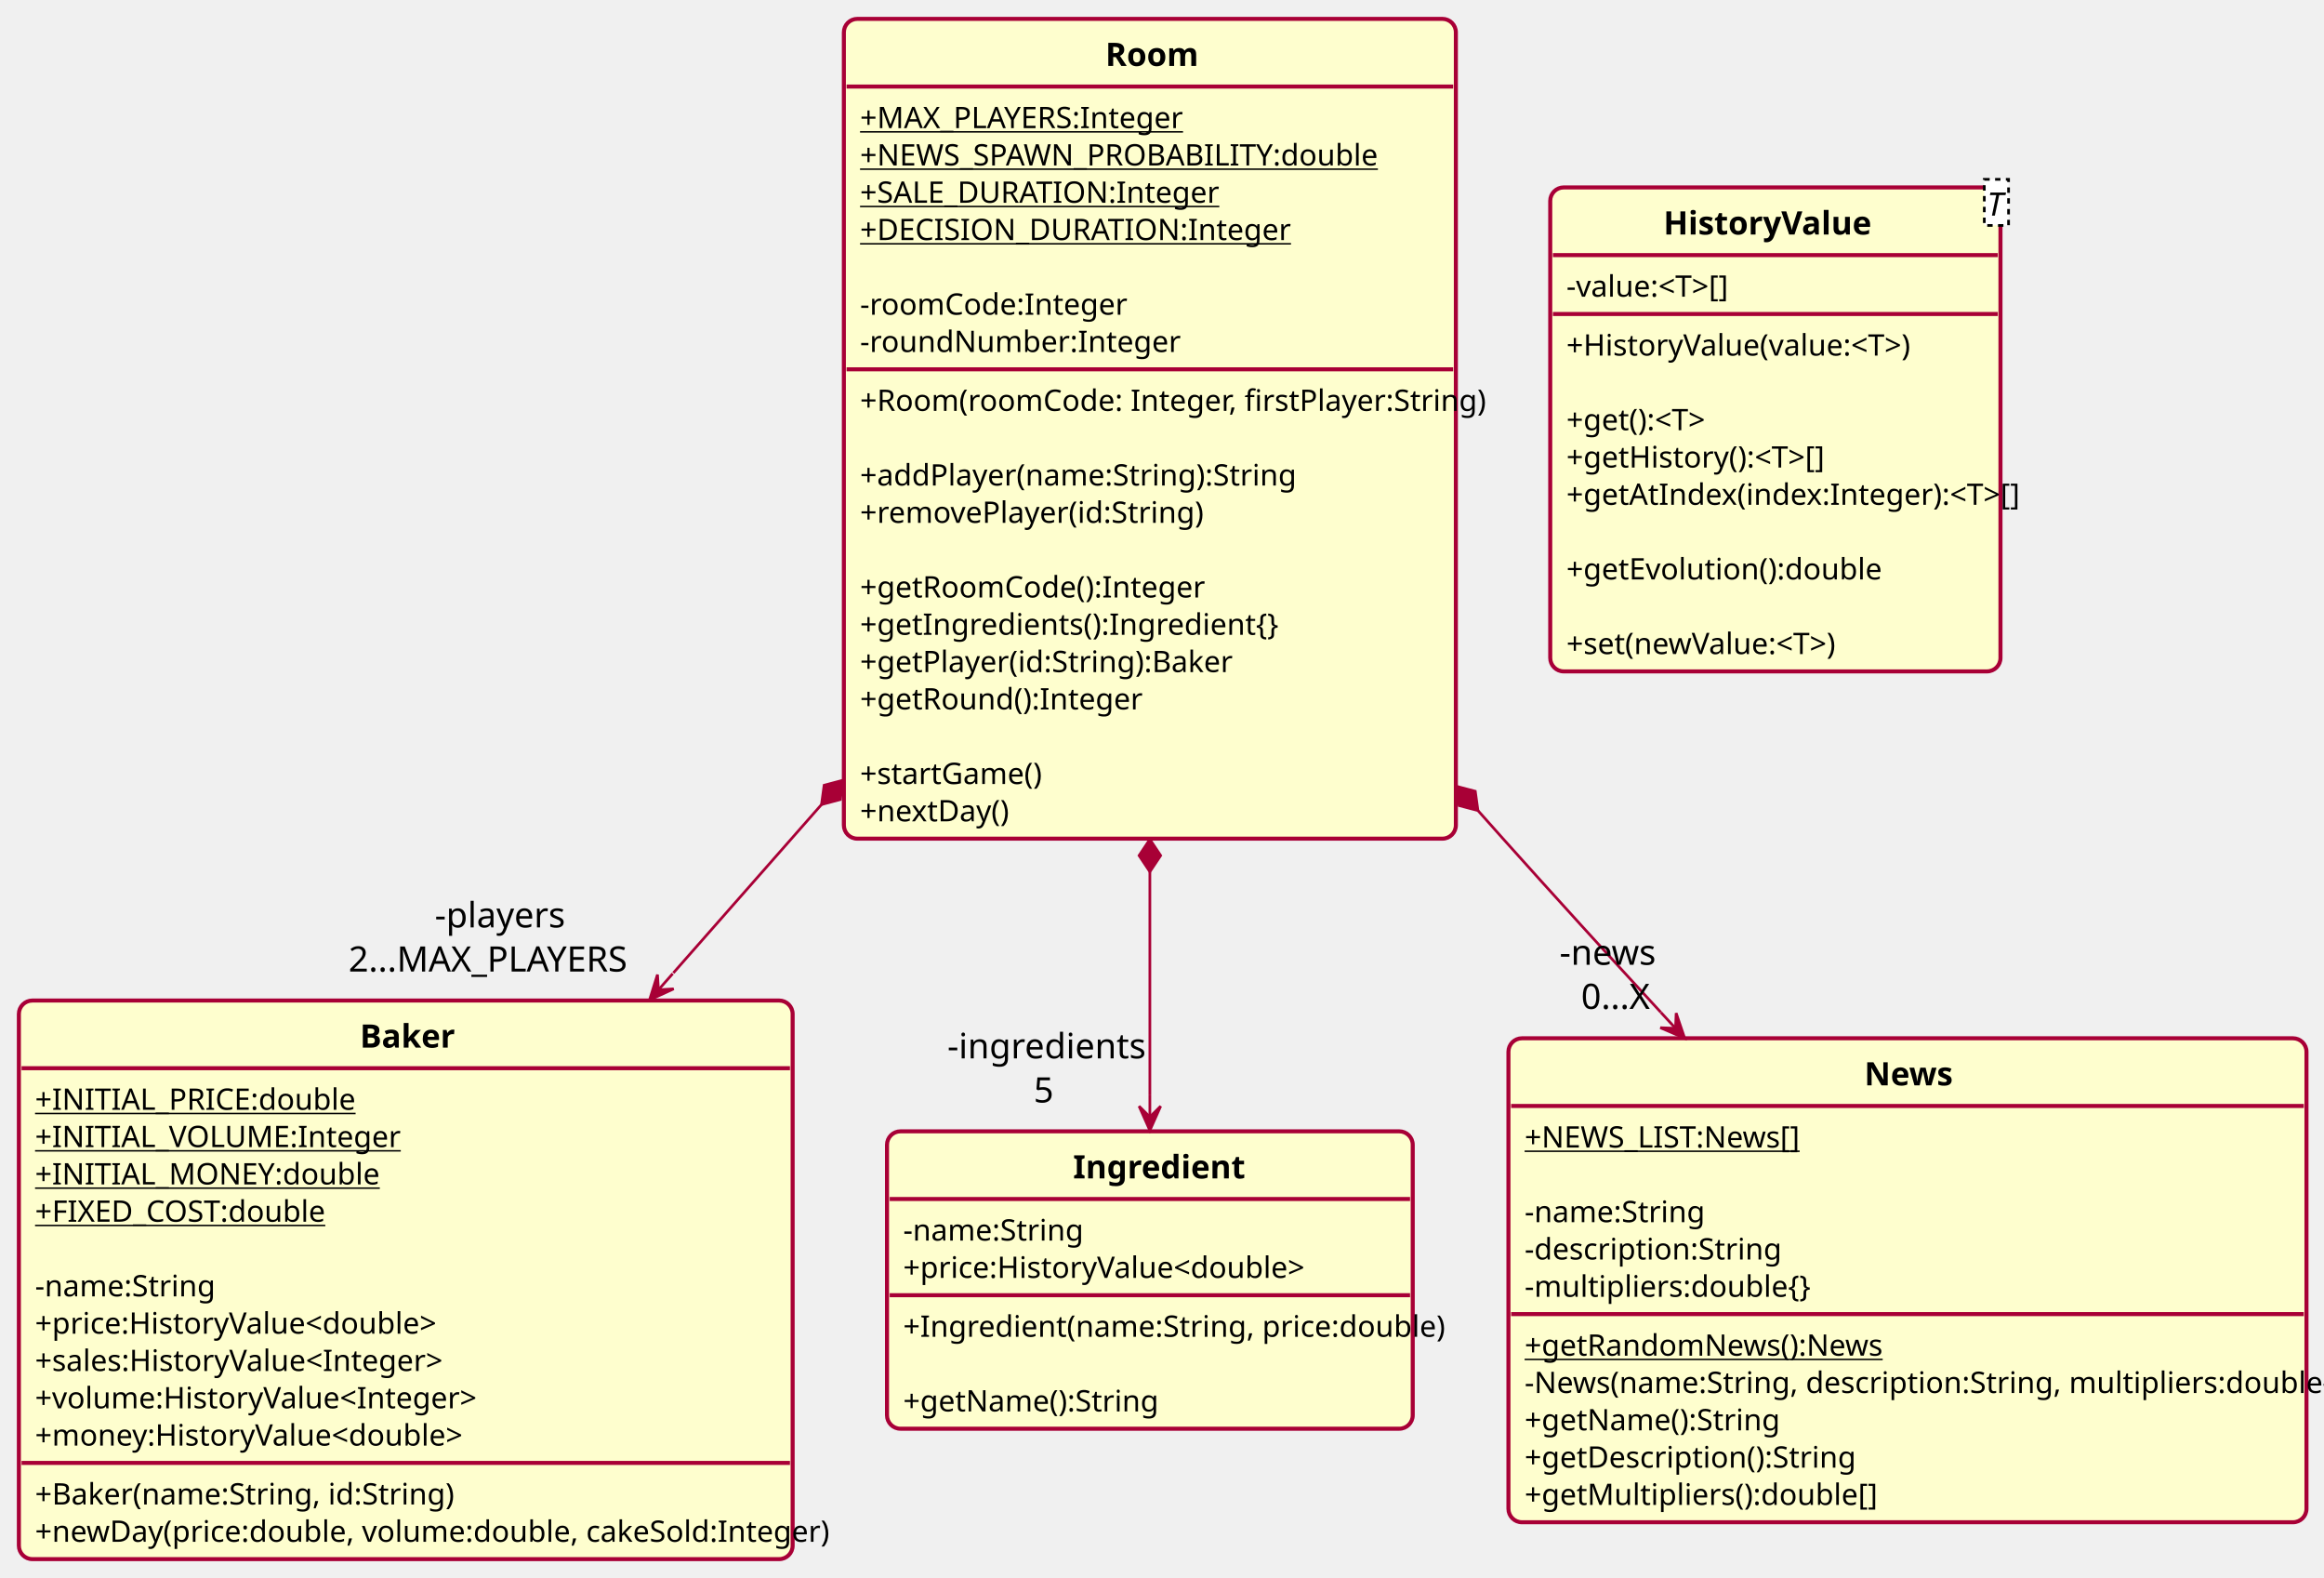
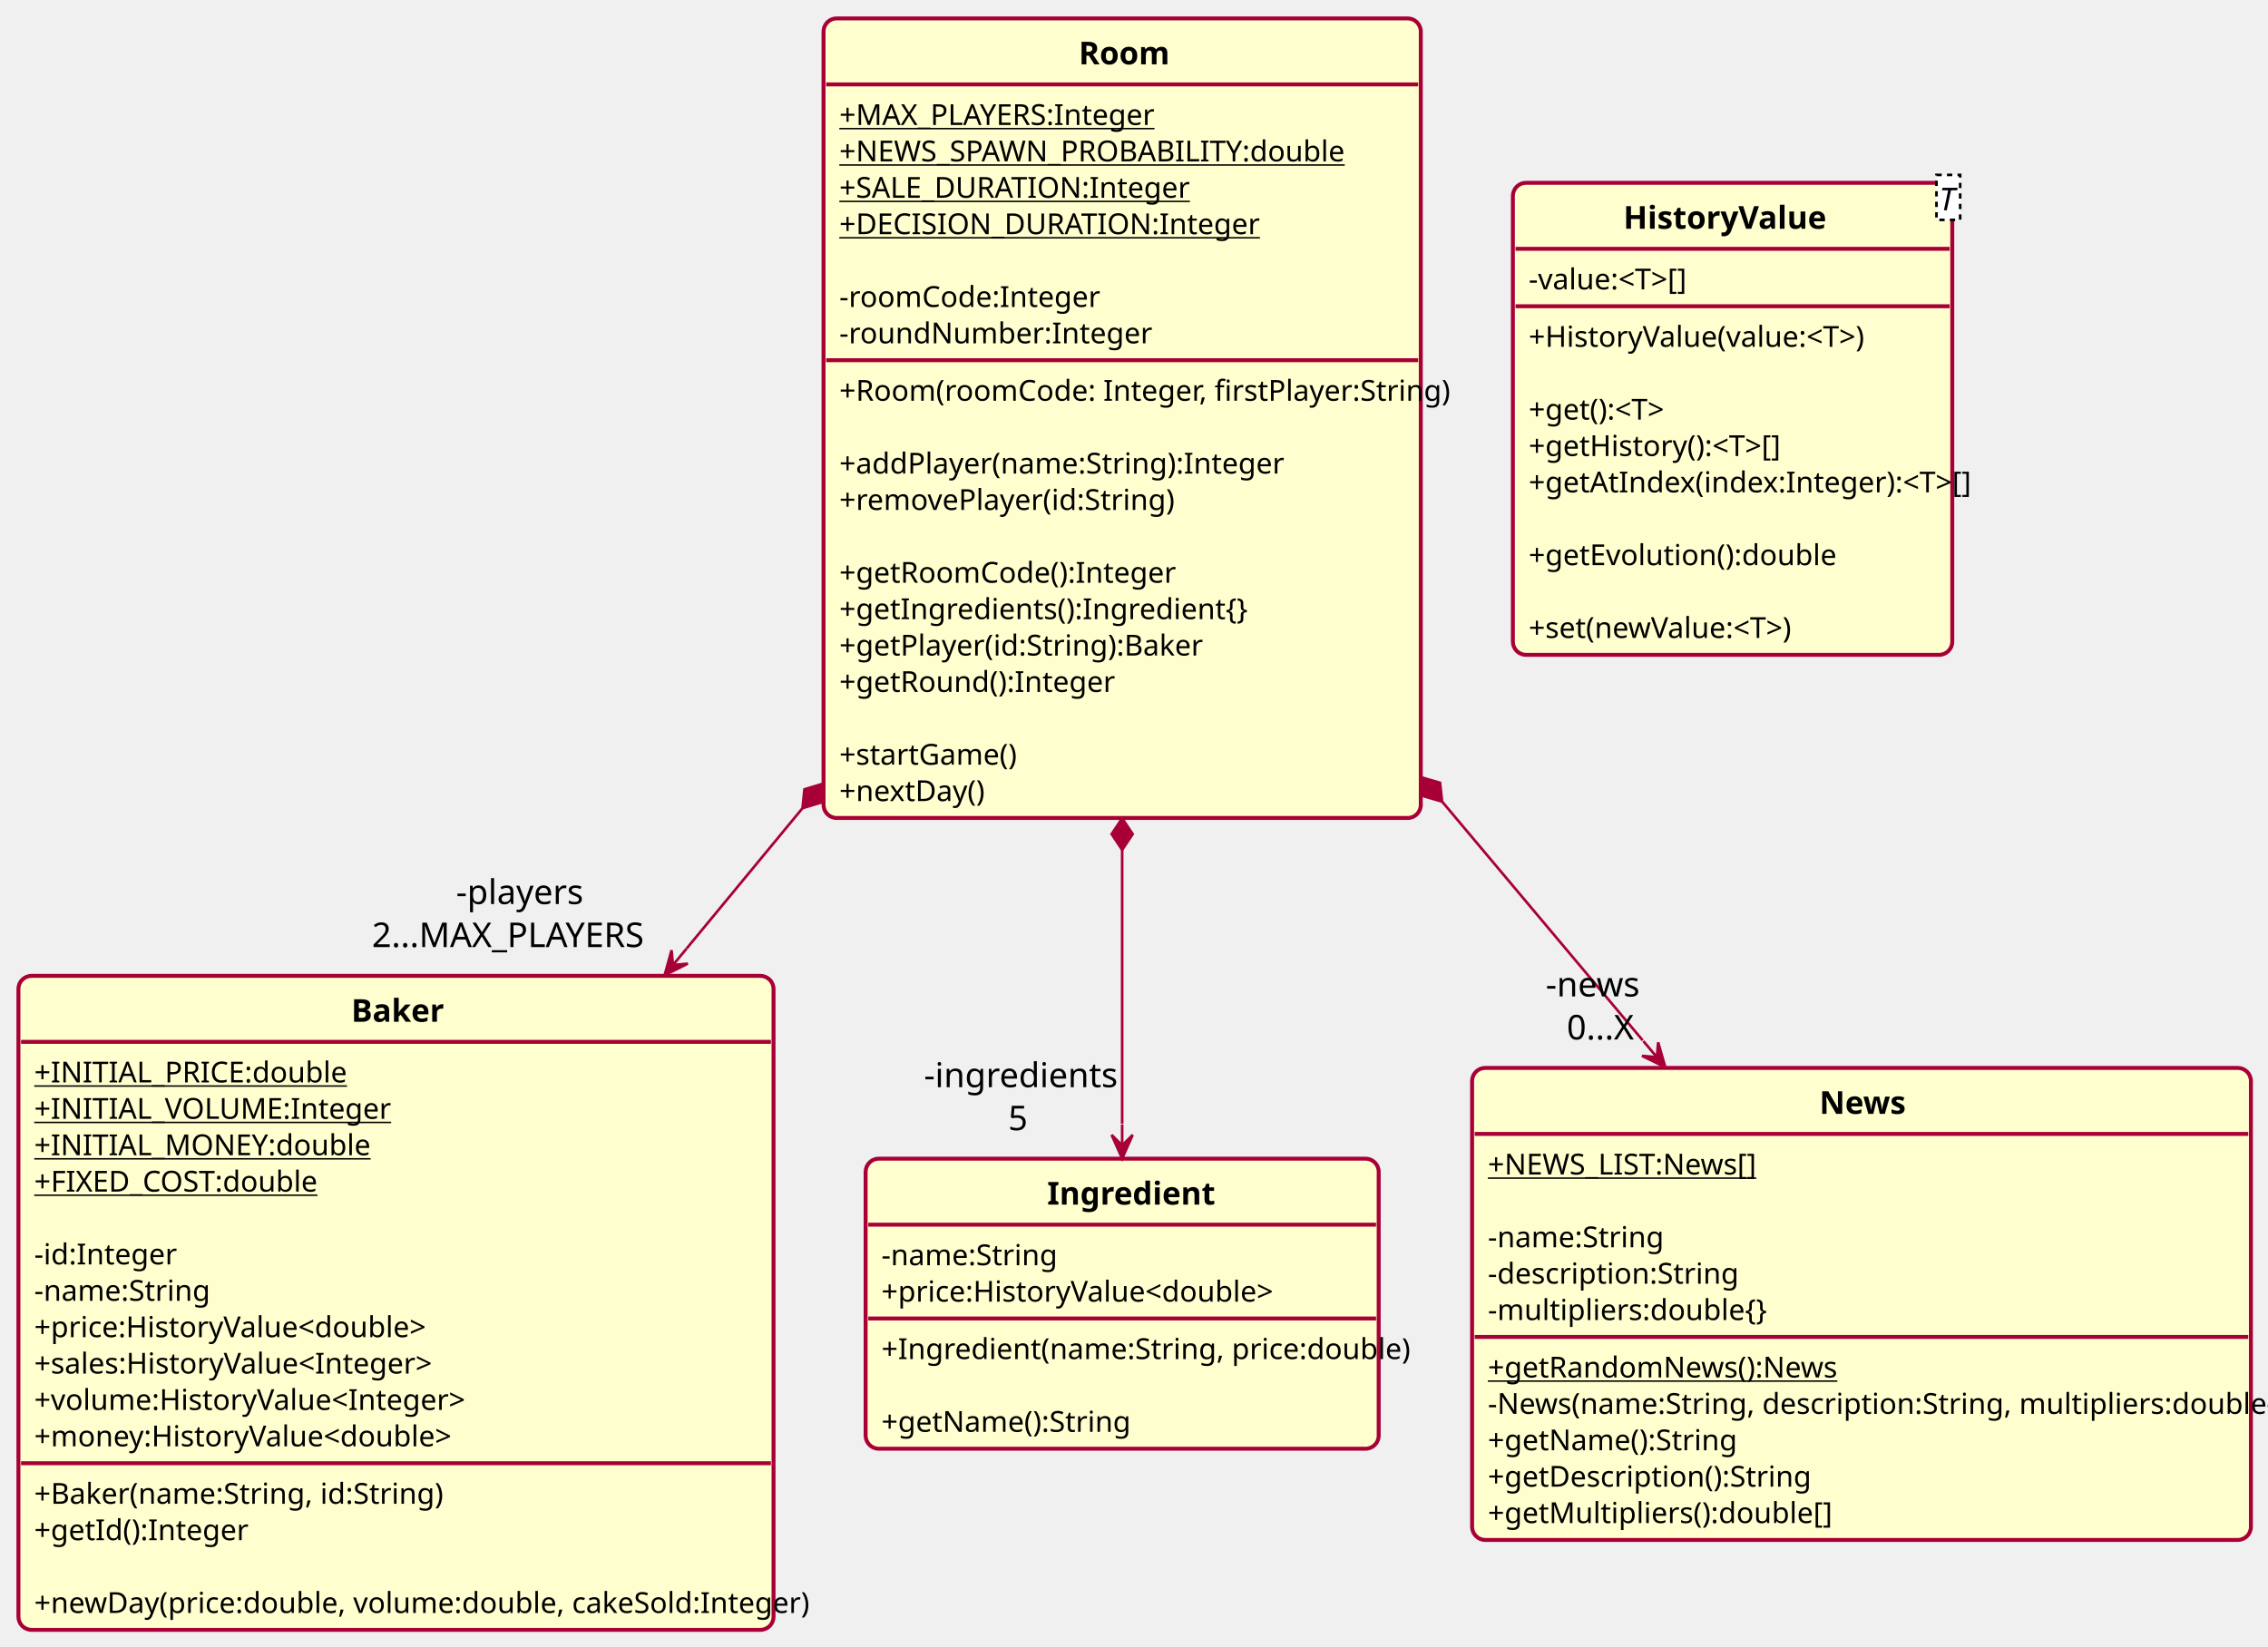
- <svg xmlns="http://www.w3.org/2000/svg" contentScriptType="application/ecmascript" contentStyleType="text/css" height="585px" preserveAspectRatio="none" style="width:862px;height:585px;background:#FFFFFF;" version="1.1" viewBox="0 0 862 585" width="862px" zoomAndPan="magnify">
+ <svg xmlns="http://www.w3.org/2000/svg" contentScriptType="application/ecmascript" contentStyleType="text/css" height="626px" preserveAspectRatio="none" style="width:862px;height:626px;background:#FFFFFF;" version="1.1" viewBox="0 0 862 626" width="862px" zoomAndPan="magnify">
  <defs />
  <g>
    <rect codeLine="9" fill="#FEFECE" height="303.977" id="Room" rx="5" ry="5" style="stroke:#A80036;stroke-width:1.5;" width="227" x="313" y="7" />
    <text fill="#000000" font-family="sans-serif" font-size="12" font-weight="bold" lengthAdjust="spacing" textLength="33" x="410" y="24.457">Room</text>
    <line style="stroke:#A80036;stroke-width:1.5;" x1="314" x2="539" y1="32.094" y2="32.094" />
    <text fill="#000000" font-family="sans-serif" font-size="11" lengthAdjust="spacing" text-decoration="underline" textLength="119" x="319" y="47.513">+MAX_PLAYERS:Integer</text>
    <text fill="#000000" font-family="sans-serif" font-size="11" lengthAdjust="spacing" text-decoration="underline" textLength="188" x="319" y="61.349">+NEWS_SPAWN_PROBABILITY:double</text>
    <text fill="#000000" font-family="sans-serif" font-size="11" lengthAdjust="spacing" text-decoration="underline" textLength="127" x="319" y="75.185">+SALE_DURATION:Integer</text>
    <text fill="#000000" font-family="sans-serif" font-size="11" lengthAdjust="spacing" text-decoration="underline" textLength="146" x="319" y="89.02">+DECISION_DURATION:Integer</text>
    <text fill="#000000" font-family="sans-serif" font-size="11" lengthAdjust="spacing" textLength="0" x="322" y="102.856" />
    <text fill="#000000" font-family="sans-serif" font-size="11" lengthAdjust="spacing" textLength="89" x="319" y="116.692">-roomCode:Integer</text>
    <text fill="#000000" font-family="sans-serif" font-size="11" lengthAdjust="spacing" textLength="105" x="319" y="130.528">-roundNumber:Integer</text>
    <line style="stroke:#A80036;stroke-width:1.5;" x1="314" x2="539" y1="136.945" y2="136.945" />
    <text fill="#000000" font-family="sans-serif" font-size="11" lengthAdjust="spacing" textLength="215" x="319" y="152.364">+Room(roomCode: Integer, firstPlayer:String)</text>
    <text fill="#000000" font-family="sans-serif" font-size="11" lengthAdjust="spacing" textLength="0" x="322" y="166.2" />
-     <text fill="#000000" font-family="sans-serif" font-size="11" lengthAdjust="spacing" textLength="150" x="319" y="180.036">+addPlayer(name:String):String</text>
+     <text fill="#000000" font-family="sans-serif" font-size="11" lengthAdjust="spacing" textLength="155" x="319" y="180.036">+addPlayer(name:String):Integer</text>
    <text fill="#000000" font-family="sans-serif" font-size="11" lengthAdjust="spacing" textLength="119" x="319" y="193.872">+removePlayer(id:String)</text>
    <text fill="#000000" font-family="sans-serif" font-size="11" lengthAdjust="spacing" textLength="0" x="322" y="207.708" />
    <text fill="#000000" font-family="sans-serif" font-size="11" lengthAdjust="spacing" textLength="117" x="319" y="221.544">+getRoomCode():Integer</text>
    <text fill="#000000" font-family="sans-serif" font-size="11" lengthAdjust="spacing" textLength="140" x="319" y="235.38">+getIngredients():Ingredient{}</text>
    <text fill="#000000" font-family="sans-serif" font-size="11" lengthAdjust="spacing" textLength="129" x="319" y="249.216">+getPlayer(id:String):Baker</text>
    <text fill="#000000" font-family="sans-serif" font-size="11" lengthAdjust="spacing" textLength="96" x="319" y="263.052">+getRound():Integer</text>
    <text fill="#000000" font-family="sans-serif" font-size="11" lengthAdjust="spacing" textLength="0" x="322" y="276.888" />
    <text fill="#000000" font-family="sans-serif" font-size="11" lengthAdjust="spacing" textLength="64" x="319" y="290.724">+startGame()</text>
    <text fill="#000000" font-family="sans-serif" font-size="11" lengthAdjust="spacing" textLength="54" x="319" y="304.56">+nextDay()</text>
-     <rect codeLine="37" fill="#FEFECE" height="207.125" id="Baker" rx="5" ry="5" style="stroke:#A80036;stroke-width:1.5;" width="287" x="7" y="371" />
+     <rect codeLine="37" fill="#FEFECE" height="248.633" id="Baker" rx="5" ry="5" style="stroke:#A80036;stroke-width:1.5;" width="287" x="7" y="371" />
    <text fill="#000000" font-family="sans-serif" font-size="12" font-weight="bold" lengthAdjust="spacing" textLength="34" x="133.5" y="388.457">Baker</text>
    <line style="stroke:#A80036;stroke-width:1.5;" x1="8" x2="293" y1="396.094" y2="396.094" />
    <text fill="#000000" font-family="sans-serif" font-size="11" lengthAdjust="spacing" text-decoration="underline" textLength="108" x="13" y="411.513">+INITIAL_PRICE:double</text>
    <text fill="#000000" font-family="sans-serif" font-size="11" lengthAdjust="spacing" text-decoration="underline" textLength="124" x="13" y="425.349">+INITIAL_VOLUME:Integer</text>
    <text fill="#000000" font-family="sans-serif" font-size="11" lengthAdjust="spacing" text-decoration="underline" textLength="117" x="13" y="439.185">+INITIAL_MONEY:double</text>
    <text fill="#000000" font-family="sans-serif" font-size="11" lengthAdjust="spacing" text-decoration="underline" textLength="103" x="13" y="453.021">+FIXED_COST:double</text>
    <text fill="#000000" font-family="sans-serif" font-size="11" lengthAdjust="spacing" textLength="0" x="16" y="466.856" />
-     <text fill="#000000" font-family="sans-serif" font-size="11" lengthAdjust="spacing" textLength="61" x="13" y="480.692">-name:String</text>
-     <text fill="#000000" font-family="sans-serif" font-size="11" lengthAdjust="spacing" textLength="139" x="13" y="494.528">+price:HistoryValue&lt;double&gt;</text>
-     <text fill="#000000" font-family="sans-serif" font-size="11" lengthAdjust="spacing" textLength="142" x="13" y="508.364">+sales:HistoryValue&lt;Integer&gt;</text>
-     <text fill="#000000" font-family="sans-serif" font-size="11" lengthAdjust="spacing" textLength="150" x="13" y="522.2">+volume:HistoryValue&lt;Integer&gt;</text>
-     <text fill="#000000" font-family="sans-serif" font-size="11" lengthAdjust="spacing" textLength="147" x="13" y="536.036">+money:HistoryValue&lt;double&gt;</text>
-     <line style="stroke:#A80036;stroke-width:1.5;" x1="8" x2="293" y1="542.453" y2="542.453" />
-     <text fill="#000000" font-family="sans-serif" font-size="11" lengthAdjust="spacing" textLength="144" x="13" y="557.872">+Baker(name:String, id:String)</text>
-     <text fill="#000000" font-family="sans-serif" font-size="11" lengthAdjust="spacing" textLength="275" x="13" y="571.708">+newDay(price:double, volume:double, cakeSold:Integer)</text>
-     <rect codeLine="56" fill="#FEFECE" height="110.273" id="Ingredient" rx="5" ry="5" style="stroke:#A80036;stroke-width:1.5;" width="195" x="329" y="419.5" />
-     <text fill="#000000" font-family="sans-serif" font-size="12" font-weight="bold" lengthAdjust="spacing" textLength="57" x="398" y="436.957">Ingredient</text>
-     <line style="stroke:#A80036;stroke-width:1.5;" x1="330" x2="523" y1="444.594" y2="444.594" />
-     <text fill="#000000" font-family="sans-serif" font-size="11" lengthAdjust="spacing" textLength="61" x="335" y="460.013">-name:String</text>
-     <text fill="#000000" font-family="sans-serif" font-size="11" lengthAdjust="spacing" textLength="139" x="335" y="473.849">+price:HistoryValue&lt;double&gt;</text>
-     <line style="stroke:#A80036;stroke-width:1.5;" x1="330" x2="523" y1="480.266" y2="480.266" />
-     <text fill="#000000" font-family="sans-serif" font-size="11" lengthAdjust="spacing" textLength="183" x="335" y="495.685">+Ingredient(name:String, price:double)</text>
-     <text fill="#000000" font-family="sans-serif" font-size="11" lengthAdjust="spacing" textLength="0" x="338" y="509.521" />
-     <text fill="#000000" font-family="sans-serif" font-size="11" lengthAdjust="spacing" textLength="87" x="335" y="523.356">+getName():String</text>
-     <rect codeLine="66" fill="#FEFECE" height="179.453" id="News" rx="5" ry="5" style="stroke:#A80036;stroke-width:1.5;" width="296" x="559.5" y="385" />
-     <text fill="#000000" font-family="sans-serif" font-size="12" font-weight="bold" lengthAdjust="spacing" textLength="32" x="691.5" y="402.457">News</text>
-     <line style="stroke:#A80036;stroke-width:1.5;" x1="560.5" x2="854.5" y1="410.094" y2="410.094" />
-     <text fill="#000000" font-family="sans-serif" font-size="11" lengthAdjust="spacing" text-decoration="underline" textLength="101" x="565.5" y="425.513">+NEWS_LIST:News[]</text>
-     <text fill="#000000" font-family="sans-serif" font-size="11" lengthAdjust="spacing" textLength="0" x="568.5" y="439.349" />
-     <text fill="#000000" font-family="sans-serif" font-size="11" lengthAdjust="spacing" textLength="61" x="565.5" y="453.185">-name:String</text>
-     <text fill="#000000" font-family="sans-serif" font-size="11" lengthAdjust="spacing" textLength="88" x="565.5" y="467.021">-description:String</text>
-     <text fill="#000000" font-family="sans-serif" font-size="11" lengthAdjust="spacing" textLength="94" x="565.5" y="480.856">-multipliers:double{}</text>
-     <line style="stroke:#A80036;stroke-width:1.5;" x1="560.5" x2="854.5" y1="487.273" y2="487.273" />
-     <text fill="#000000" font-family="sans-serif" font-size="11" lengthAdjust="spacing" text-decoration="underline" textLength="129" x="565.5" y="502.692">+getRandomNews():News</text>
-     <text fill="#000000" font-family="sans-serif" font-size="11" lengthAdjust="spacing" textLength="284" x="565.5" y="516.528">-News(name:String, description:String, multipliers:double{})</text>
-     <text fill="#000000" font-family="sans-serif" font-size="11" lengthAdjust="spacing" textLength="87" x="565.5" y="530.364">+getName():String</text>
-     <text fill="#000000" font-family="sans-serif" font-size="11" lengthAdjust="spacing" textLength="114" x="565.5" y="544.2">+getDescription():String</text>
-     <text fill="#000000" font-family="sans-serif" font-size="11" lengthAdjust="spacing" textLength="117" x="565.5" y="558.036">+getMultipliers():double[]</text>
-     <rect codeLine="83" fill="#FEFECE" height="179.453" id="HistoryValue" rx="5" ry="5" style="stroke:#A80036;stroke-width:1.5;" width="167" x="575" y="69.5" />
+     <text fill="#000000" font-family="sans-serif" font-size="11" lengthAdjust="spacing" textLength="48" x="13" y="480.692">-id:Integer</text>
+     <text fill="#000000" font-family="sans-serif" font-size="11" lengthAdjust="spacing" textLength="61" x="13" y="494.528">-name:String</text>
+     <text fill="#000000" font-family="sans-serif" font-size="11" lengthAdjust="spacing" textLength="139" x="13" y="508.364">+price:HistoryValue&lt;double&gt;</text>
+     <text fill="#000000" font-family="sans-serif" font-size="11" lengthAdjust="spacing" textLength="142" x="13" y="522.2">+sales:HistoryValue&lt;Integer&gt;</text>
+     <text fill="#000000" font-family="sans-serif" font-size="11" lengthAdjust="spacing" textLength="150" x="13" y="536.036">+volume:HistoryValue&lt;Integer&gt;</text>
+     <text fill="#000000" font-family="sans-serif" font-size="11" lengthAdjust="spacing" textLength="147" x="13" y="549.872">+money:HistoryValue&lt;double&gt;</text>
+     <line style="stroke:#A80036;stroke-width:1.5;" x1="8" x2="293" y1="556.289" y2="556.289" />
+     <text fill="#000000" font-family="sans-serif" font-size="11" lengthAdjust="spacing" textLength="144" x="13" y="571.708">+Baker(name:String, id:String)</text>
+     <text fill="#000000" font-family="sans-serif" font-size="11" lengthAdjust="spacing" textLength="73" x="13" y="585.544">+getId():Integer</text>
+     <text fill="#000000" font-family="sans-serif" font-size="11" lengthAdjust="spacing" textLength="0" x="16" y="599.38" />
+     <text fill="#000000" font-family="sans-serif" font-size="11" lengthAdjust="spacing" textLength="275" x="13" y="613.216">+newDay(price:double, volume:double, cakeSold:Integer)</text>
+     <rect codeLine="58" fill="#FEFECE" height="110.273" id="Ingredient" rx="5" ry="5" style="stroke:#A80036;stroke-width:1.5;" width="195" x="329" y="440.5" />
+     <text fill="#000000" font-family="sans-serif" font-size="12" font-weight="bold" lengthAdjust="spacing" textLength="57" x="398" y="457.957">Ingredient</text>
+     <line style="stroke:#A80036;stroke-width:1.5;" x1="330" x2="523" y1="465.594" y2="465.594" />
+     <text fill="#000000" font-family="sans-serif" font-size="11" lengthAdjust="spacing" textLength="61" x="335" y="481.013">-name:String</text>
+     <text fill="#000000" font-family="sans-serif" font-size="11" lengthAdjust="spacing" textLength="139" x="335" y="494.849">+price:HistoryValue&lt;double&gt;</text>
+     <line style="stroke:#A80036;stroke-width:1.5;" x1="330" x2="523" y1="501.266" y2="501.266" />
+     <text fill="#000000" font-family="sans-serif" font-size="11" lengthAdjust="spacing" textLength="183" x="335" y="516.685">+Ingredient(name:String, price:double)</text>
+     <text fill="#000000" font-family="sans-serif" font-size="11" lengthAdjust="spacing" textLength="0" x="338" y="530.52" />
+     <text fill="#000000" font-family="sans-serif" font-size="11" lengthAdjust="spacing" textLength="87" x="335" y="544.356">+getName():String</text>
+     <rect codeLine="68" fill="#FEFECE" height="179.453" id="News" rx="5" ry="5" style="stroke:#A80036;stroke-width:1.5;" width="296" x="559.5" y="406" />
+     <text fill="#000000" font-family="sans-serif" font-size="12" font-weight="bold" lengthAdjust="spacing" textLength="32" x="691.5" y="423.457">News</text>
+     <line style="stroke:#A80036;stroke-width:1.5;" x1="560.5" x2="854.5" y1="431.094" y2="431.094" />
+     <text fill="#000000" font-family="sans-serif" font-size="11" lengthAdjust="spacing" text-decoration="underline" textLength="101" x="565.5" y="446.513">+NEWS_LIST:News[]</text>
+     <text fill="#000000" font-family="sans-serif" font-size="11" lengthAdjust="spacing" textLength="0" x="568.5" y="460.349" />
+     <text fill="#000000" font-family="sans-serif" font-size="11" lengthAdjust="spacing" textLength="61" x="565.5" y="474.185">-name:String</text>
+     <text fill="#000000" font-family="sans-serif" font-size="11" lengthAdjust="spacing" textLength="88" x="565.5" y="488.021">-description:String</text>
+     <text fill="#000000" font-family="sans-serif" font-size="11" lengthAdjust="spacing" textLength="94" x="565.5" y="501.856">-multipliers:double{}</text>
+     <line style="stroke:#A80036;stroke-width:1.5;" x1="560.5" x2="854.5" y1="508.273" y2="508.273" />
+     <text fill="#000000" font-family="sans-serif" font-size="11" lengthAdjust="spacing" text-decoration="underline" textLength="129" x="565.5" y="523.692">+getRandomNews():News</text>
+     <text fill="#000000" font-family="sans-serif" font-size="11" lengthAdjust="spacing" textLength="284" x="565.5" y="537.528">-News(name:String, description:String, multipliers:double{})</text>
+     <text fill="#000000" font-family="sans-serif" font-size="11" lengthAdjust="spacing" textLength="87" x="565.5" y="551.364">+getName():String</text>
+     <text fill="#000000" font-family="sans-serif" font-size="11" lengthAdjust="spacing" textLength="114" x="565.5" y="565.2">+getDescription():String</text>
+     <text fill="#000000" font-family="sans-serif" font-size="11" lengthAdjust="spacing" textLength="117" x="565.5" y="579.036">+getMultipliers():double[]</text>
+     <rect codeLine="85" fill="#FEFECE" height="179.453" id="HistoryValue" rx="5" ry="5" style="stroke:#A80036;stroke-width:1.5;" width="167" x="575" y="69.5" />
    <text fill="#000000" font-family="sans-serif" font-size="12" font-weight="bold" lengthAdjust="spacing" textLength="72" x="617" y="86.957">HistoryValue</text>
    <rect fill="#FFFFFF" height="17.094" style="stroke:#000000;stroke-width:1.0;stroke-dasharray:2.0,2.0;" width="9" x="736" y="66.5" />
    <text fill="#000000" font-family="sans-serif" font-size="12" font-style="italic" lengthAdjust="spacing" textLength="7" x="737" y="79.957">T</text>
    <line style="stroke:#A80036;stroke-width:1.5;" x1="576" x2="741" y1="94.594" y2="94.594" />
    <text fill="#000000" font-family="sans-serif" font-size="11" lengthAdjust="spacing" textLength="57" x="581" y="110.013">-value:&lt;T&gt;[]</text>
    <line style="stroke:#A80036;stroke-width:1.5;" x1="576" x2="741" y1="116.43" y2="116.43" />
    <text fill="#000000" font-family="sans-serif" font-size="11" lengthAdjust="spacing" textLength="123" x="581" y="131.849">+HistoryValue(value:&lt;T&gt;)</text>
    <text fill="#000000" font-family="sans-serif" font-size="11" lengthAdjust="spacing" textLength="0" x="584" y="145.685" />
    <text fill="#000000" font-family="sans-serif" font-size="11" lengthAdjust="spacing" textLength="50" x="581" y="159.52">+get():&lt;T&gt;</text>
    <text fill="#000000" font-family="sans-serif" font-size="11" lengthAdjust="spacing" textLength="90" x="581" y="173.356">+getHistory():&lt;T&gt;[]</text>
    <text fill="#000000" font-family="sans-serif" font-size="11" lengthAdjust="spacing" textLength="155" x="581" y="187.192">+getAtIndex(index:Integer):&lt;T&gt;[]</text>
    <text fill="#000000" font-family="sans-serif" font-size="11" lengthAdjust="spacing" textLength="0" x="584" y="201.028" />
    <text fill="#000000" font-family="sans-serif" font-size="11" lengthAdjust="spacing" textLength="107" x="581" y="214.864">+getEvolution():double</text>
    <text fill="#000000" font-family="sans-serif" font-size="11" lengthAdjust="spacing" textLength="0" x="584" y="228.7" />
    <text fill="#000000" font-family="sans-serif" font-size="11" lengthAdjust="spacing" textLength="100" x="581" y="242.536">+set(newValue:&lt;T&gt;)</text>
-     <path codeLine="33" d="M304.715,298.322 C304.715,298.322 267.32,340.81 249.75,360.77 " fill="none" id="Room-Baker" style="stroke:#A80036;stroke-width:1.0;" />
-     <polygon fill="#A80036" points="240.92,370.79,249.868,366.676,244.223,367.036,243.863,361.391,240.92,370.79" style="stroke:#A80036;stroke-width:1.0;" />
-     <line style="stroke:#A80036;stroke-width:1.0;" x1="244.223" x2="249.515" y1="367.036" y2="361.035" />
-     <polygon fill="#A80036" points="312.65,289.32,305.682,291.176,304.715,298.322,311.683,296.466,312.65,289.32" style="stroke:#A80036;stroke-width:1.0;" />
-     <text fill="#000000" font-family="sans-serif" font-size="13" lengthAdjust="spacing" textLength="46" x="161.27" y="343.888">-players</text>
-     <text fill="#000000" font-family="sans-serif" font-size="13" lengthAdjust="spacing" textLength="114" x="129.27" y="360.24">2...MAX_PLAYERS</text>
-     <path codeLine="34" d="M426.5,323.24 C426.5,323.24 426.5,381.88 426.5,406.16 " fill="none" id="Room-Ingredient" style="stroke:#A80036;stroke-width:1.0;" />
-     <polygon fill="#A80036" points="426.5,419.17,430.5,410.17,426.5,414.17,422.5,410.17,426.5,419.17" style="stroke:#A80036;stroke-width:1.0;" />
-     <line style="stroke:#A80036;stroke-width:1.0;" x1="426.5" x2="426.5" y1="414.17" y2="406.17" />
-     <polygon fill="#A80036" points="426.5,311.24,422.5,317.24,426.5,323.24,430.5,317.24,426.5,311.24" style="stroke:#A80036;stroke-width:1.0;" />
-     <text fill="#000000" font-family="sans-serif" font-size="13" lengthAdjust="spacing" textLength="67" x="351.395" y="392.442">-ingredients</text>
-     <text fill="#000000" font-family="sans-serif" font-size="13" lengthAdjust="spacing" textLength="7" x="383.395" y="408.794">5</text>
-     <path codeLine="35" d="M548.183,300.548 C548.183,300.548 554.66,307.83 557.5,311 C576.26,331.96 596.57,354.24 616.01,375.36 " fill="none" id="Room-News" style="stroke:#A80036;stroke-width:1.0;" />
-     <polygon fill="#A80036" points="624.87,384.98,621.709,375.652,621.48,381.305,615.828,381.076,624.87,384.98" style="stroke:#A80036;stroke-width:1.0;" />
-     <line style="stroke:#A80036;stroke-width:1.0;" x1="621.48" x2="616.055" y1="381.305" y2="375.415" />
-     <polygon fill="#A80036" points="540.22,291.57,541.209,298.713,548.183,300.548,547.194,293.405,540.22,291.57" style="stroke:#A80036;stroke-width:1.0;" />
-     <text fill="#000000" font-family="sans-serif" font-size="13" lengthAdjust="spacing" textLength="34" x="578.454" y="357.747">-news</text>
-     <text fill="#000000" font-family="sans-serif" font-size="13" lengthAdjust="spacing" textLength="26" x="586.454" y="374.099">0...X</text>
+     <path codeLine="33" d="M305.015,307.248 C305.015,307.248 275.17,343.41 260.93,360.66 " fill="none" id="Room-Baker" style="stroke:#A80036;stroke-width:1.0;" />
+     <polygon fill="#A80036" points="252.6,370.75,261.412,366.352,255.781,366.893,255.241,361.262,252.6,370.75" style="stroke:#A80036;stroke-width:1.0;" />
+     <line style="stroke:#A80036;stroke-width:1.0;" x1="255.781" x2="260.88" y1="366.893" y2="360.725" />
+     <polygon fill="#A80036" points="312.65,297.99,305.747,300.074,305.015,307.248,311.918,305.164,312.65,297.99" style="stroke:#A80036;stroke-width:1.0;" />
+     <text fill="#000000" font-family="sans-serif" font-size="13" lengthAdjust="spacing" textLength="46" x="173.348" y="343.701">-players</text>
+     <text fill="#000000" font-family="sans-serif" font-size="13" lengthAdjust="spacing" textLength="114" x="141.348" y="360.052">2...MAX_PLAYERS</text>
+     <path codeLine="34" d="M426.5,323.1 C426.5,323.1 426.5,397.28 426.5,427.21 " fill="none" id="Room-Ingredient" style="stroke:#A80036;stroke-width:1.0;" />
+     <polygon fill="#A80036" points="426.5,440.46,430.5,431.46,426.5,435.46,422.5,431.46,426.5,440.46" style="stroke:#A80036;stroke-width:1.0;" />
+     <line style="stroke:#A80036;stroke-width:1.0;" x1="426.5" x2="426.5" y1="435.46" y2="427.46" />
+     <polygon fill="#A80036" points="426.5,311.1,422.5,317.1,426.5,323.1,430.5,317.1,426.5,311.1" style="stroke:#A80036;stroke-width:1.0;" />
+     <text fill="#000000" font-family="sans-serif" font-size="13" lengthAdjust="spacing" textLength="67" x="351.173" y="413.323">-ingredients</text>
+     <text fill="#000000" font-family="sans-serif" font-size="13" lengthAdjust="spacing" textLength="7" x="383.173" y="429.675">5</text>
+     <path codeLine="35" d="M548.111,304.756 C548.111,304.756 600.65,367.31 624.34,395.51 " fill="none" id="Room-News" style="stroke:#A80036;stroke-width:1.0;" />
+     <polygon fill="#A80036" points="632.94,405.75,630.218,396.285,629.726,401.92,624.09,401.428,632.94,405.75" style="stroke:#A80036;stroke-width:1.0;" />
+     <line style="stroke:#A80036;stroke-width:1.0;" x1="629.726" x2="624.585" y1="401.92" y2="395.795" />
+     <polygon fill="#A80036" points="540.39,295.57,541.188,302.737,548.111,304.756,547.313,297.589,540.39,295.57" style="stroke:#A80036;stroke-width:1.0;" />
+     <text fill="#000000" font-family="sans-serif" font-size="13" lengthAdjust="spacing" textLength="34" x="587.484" y="378.828">-news</text>
+     <text fill="#000000" font-family="sans-serif" font-size="13" lengthAdjust="spacing" textLength="26" x="595.484" y="395.18">0...X</text>
  </g>
</svg>
